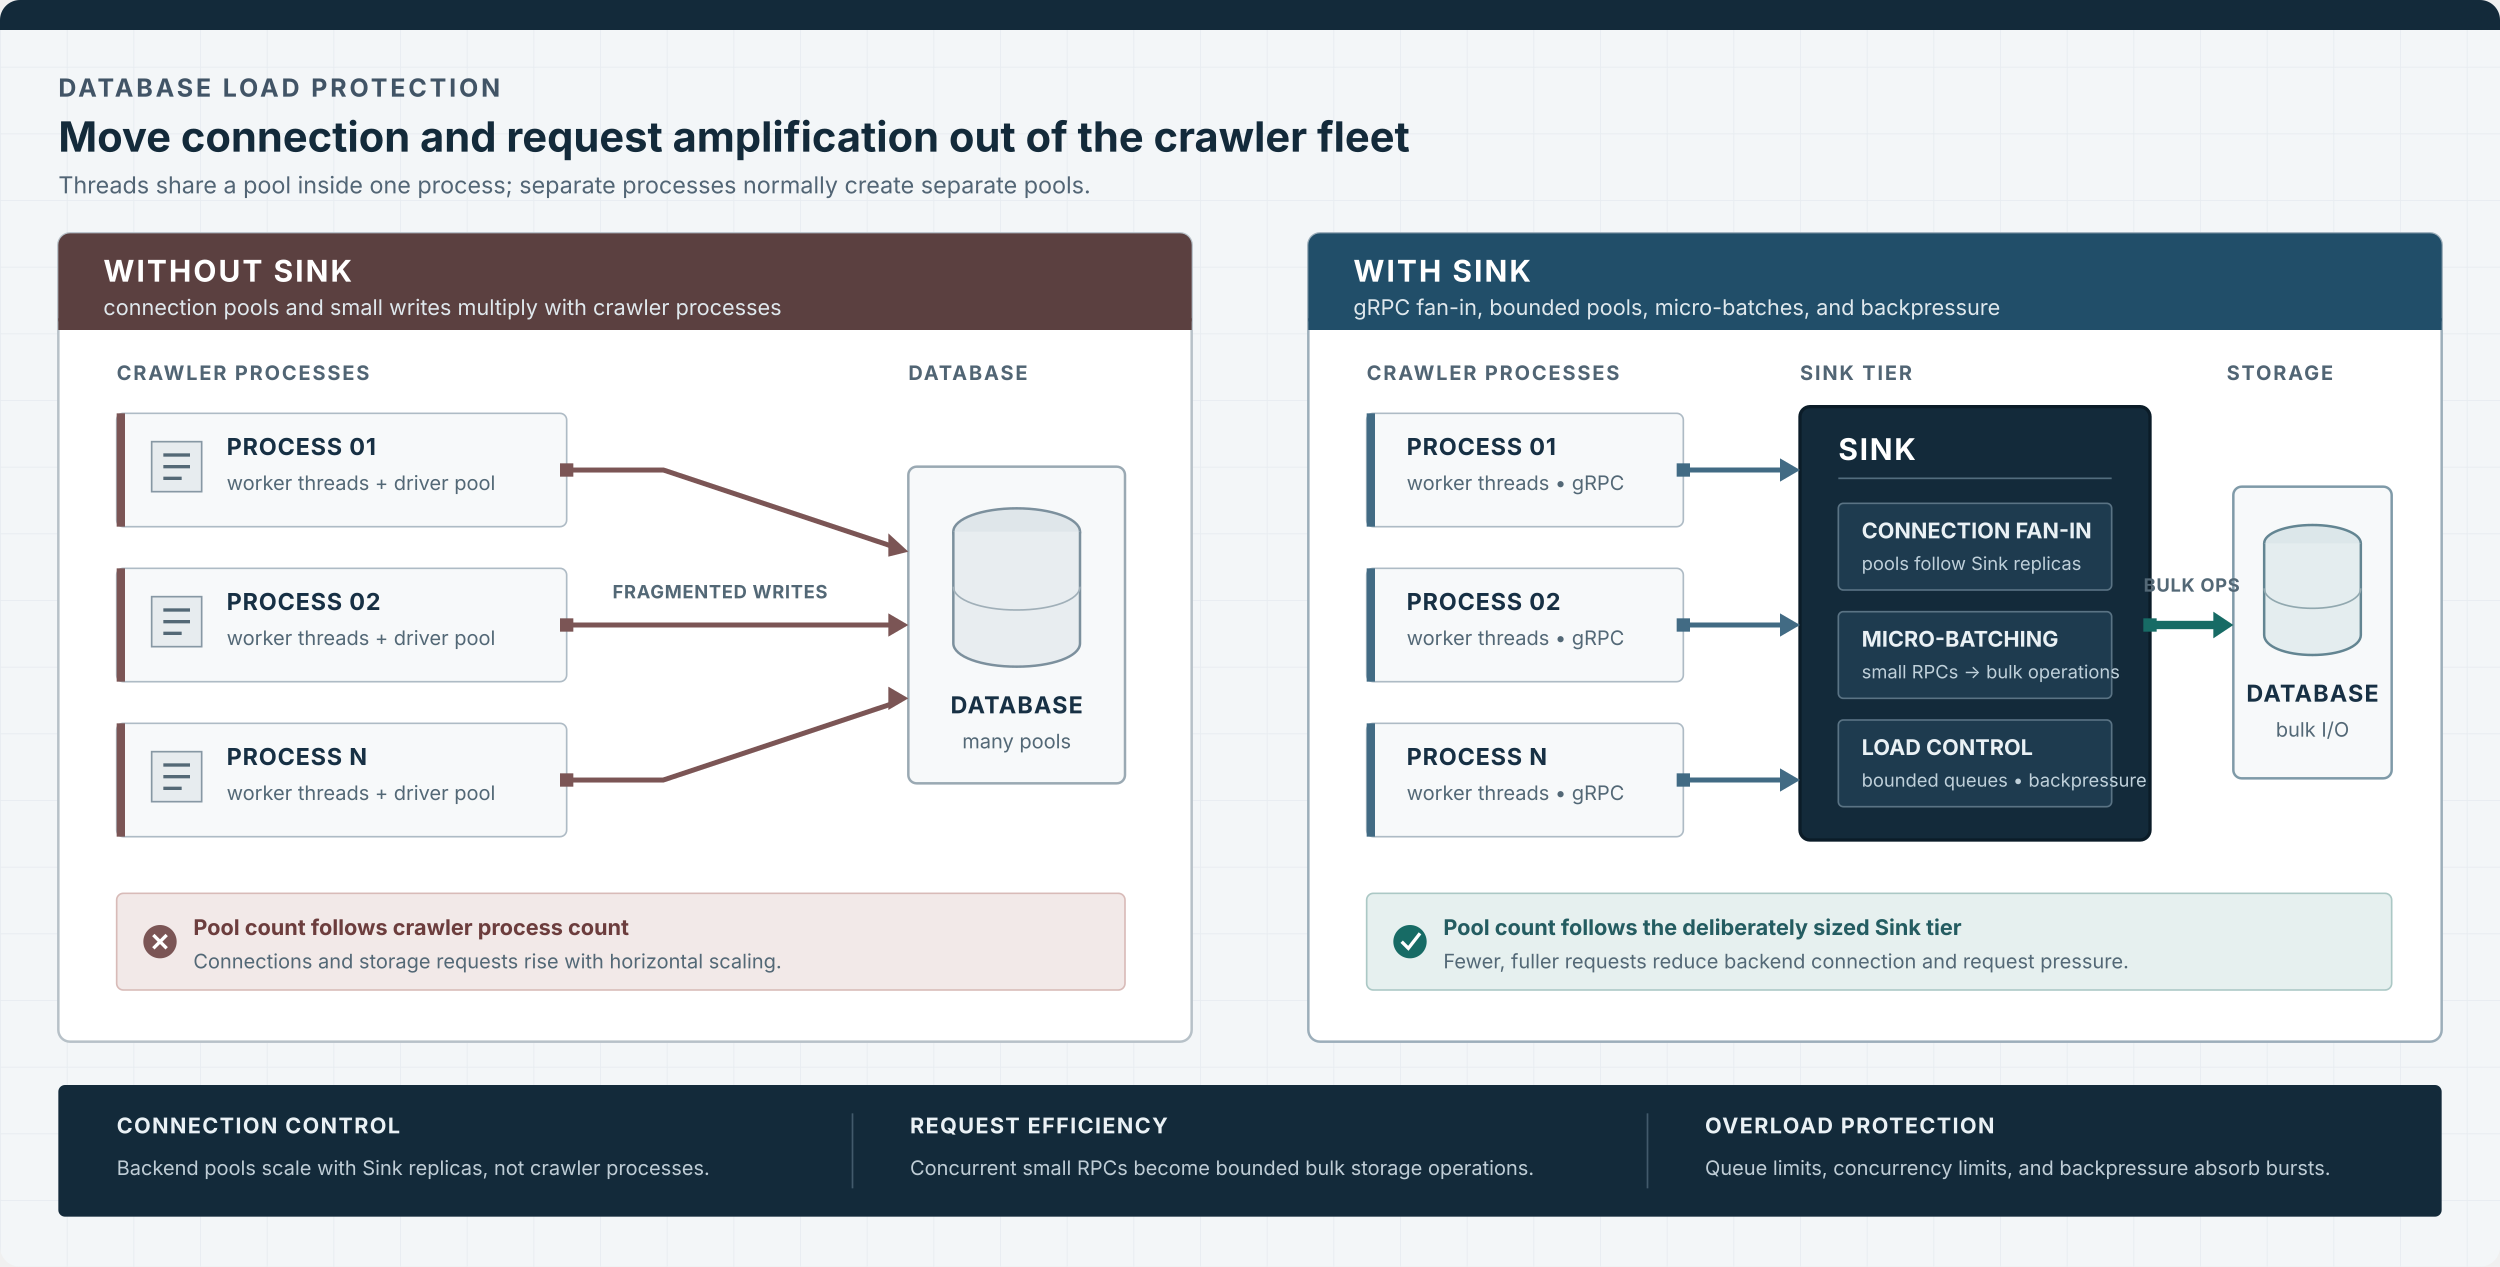
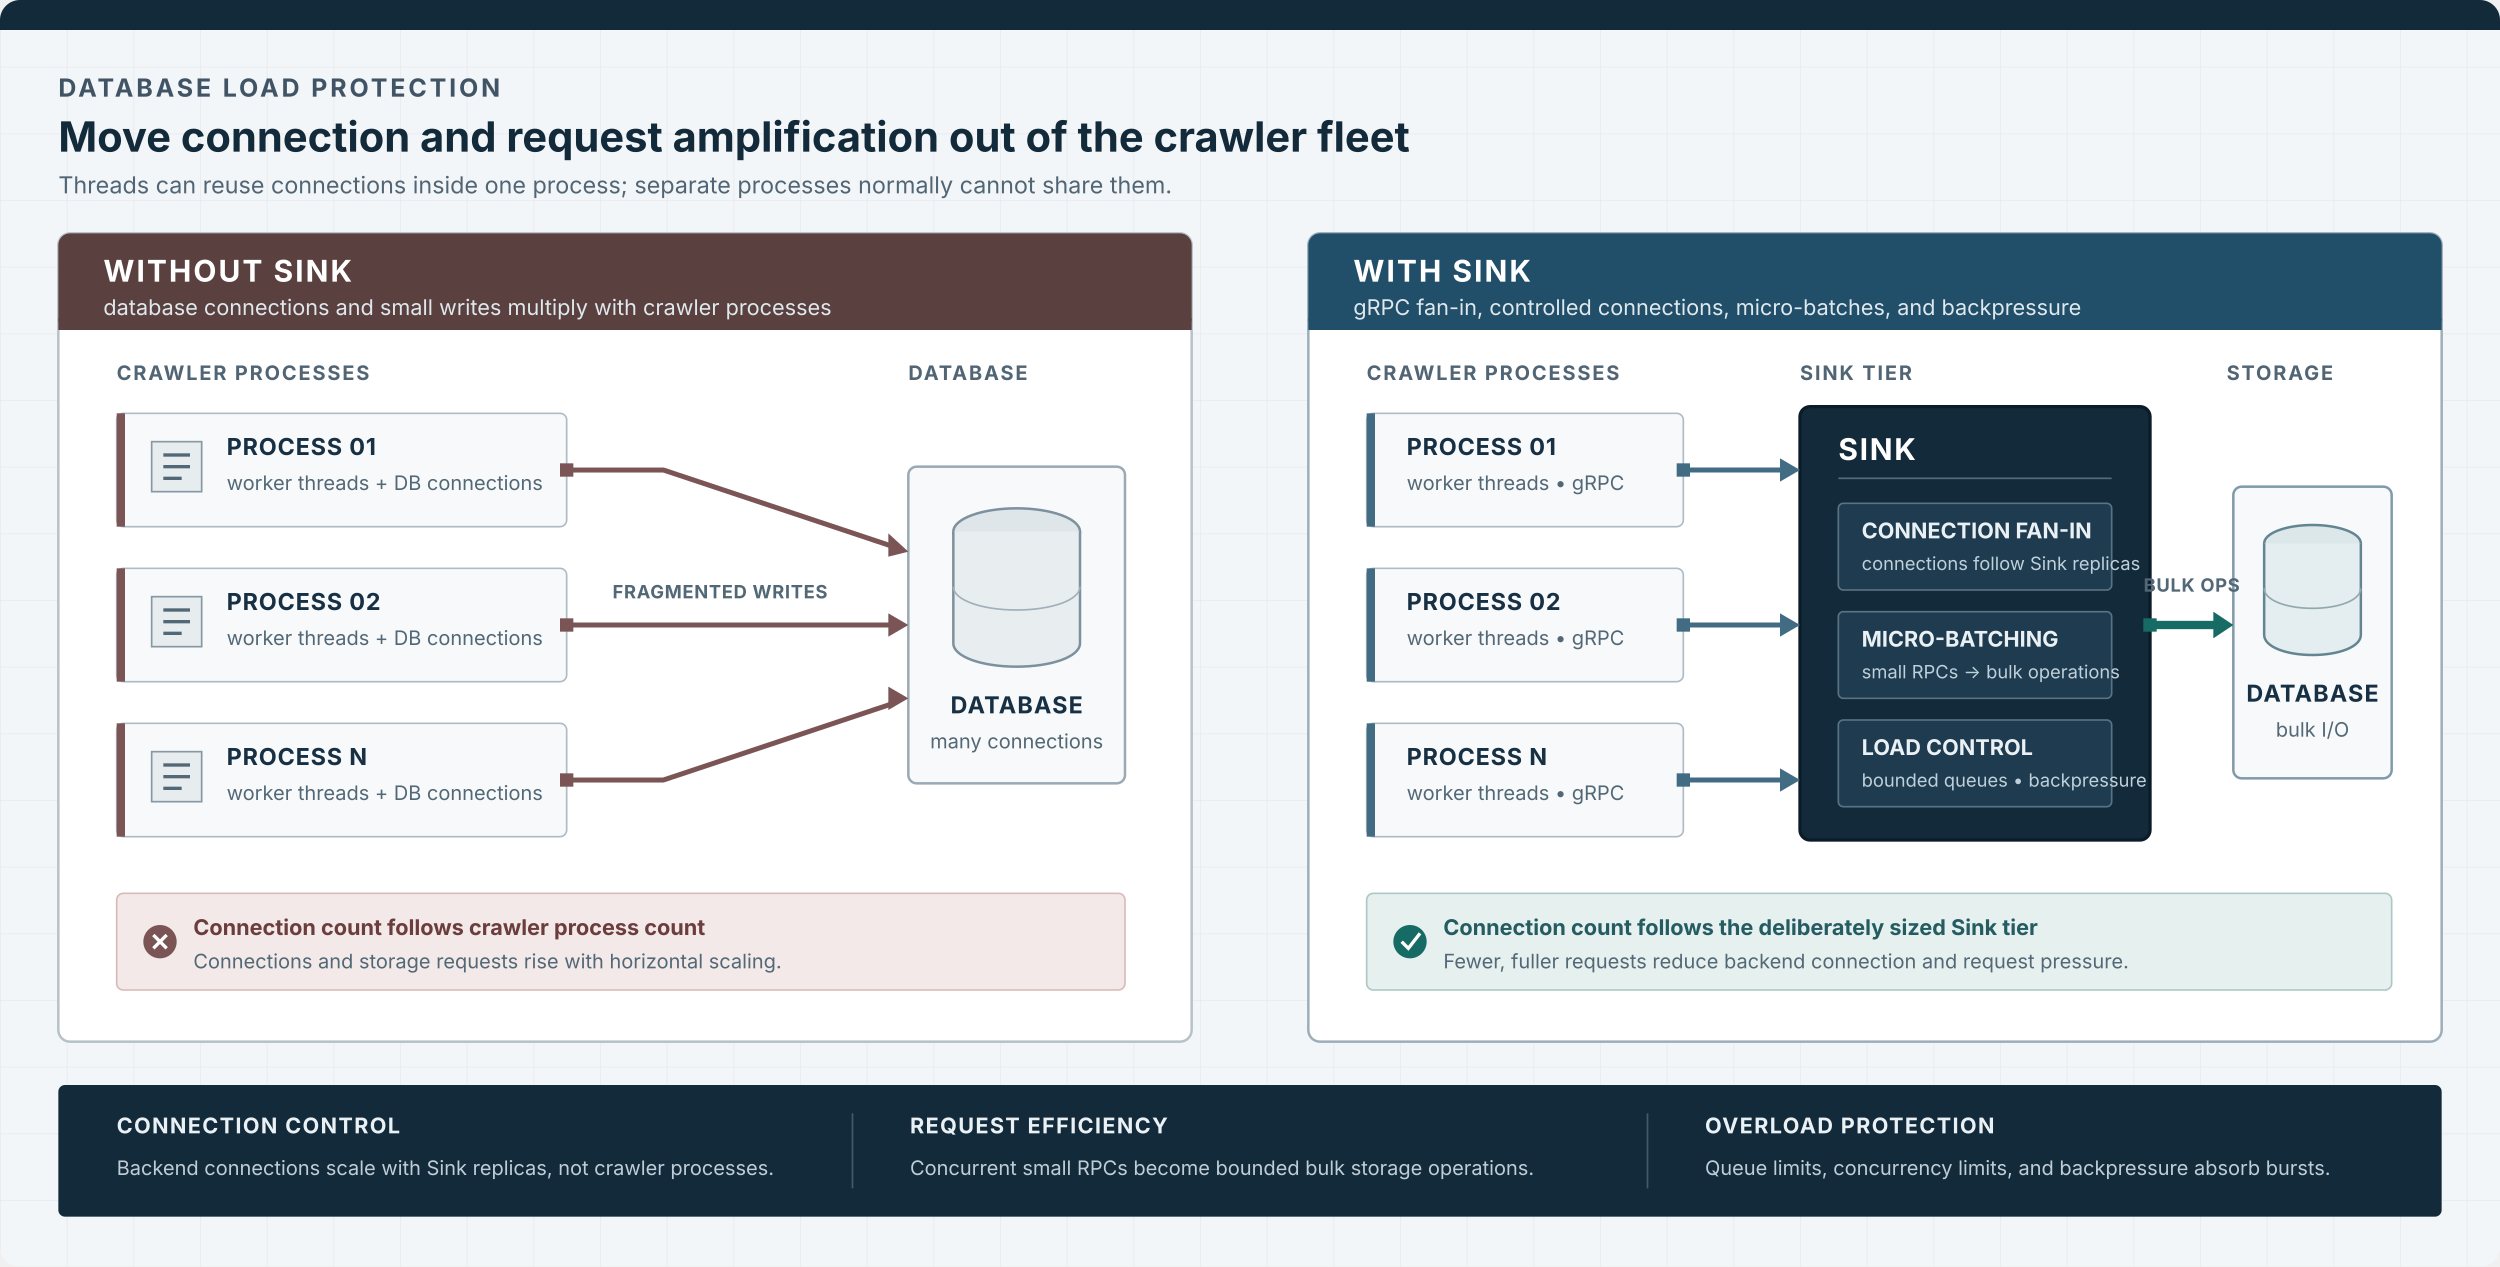
<svg xmlns="http://www.w3.org/2000/svg" width="1500" height="760" viewBox="0 0 1500 760" role="img" aria-labelledby="title description">
  <defs>
    <pattern id="grid" width="40" height="40" patternUnits="userSpaceOnUse">
      <path d="M40 0H0V40" fill="none" stroke="#d8e0e6" stroke-width="1" opacity="0.45" />
    </pattern>
    <style>
      text { font-family: Inter, ui-sans-serif, -apple-system, BlinkMacSystemFont, "Segoe UI", sans-serif; }
      .eyebrow { fill: #415466; font-size: 15px; font-weight: 700; letter-spacing: 1.7px; }
      .headline { fill: #132a3a; font-size: 25px; font-weight: 700; }
      .subhead { fill: #526575; font-size: 14px; }
      .panel-title { fill: #ffffff; font-size: 18px; font-weight: 700; letter-spacing: 1.2px; }
      .panel-note { fill: #dfe8ed; font-size: 13px; }
      .zone { fill: #516574; font-size: 12px; font-weight: 700; letter-spacing: 1.1px; }
      .process-title { fill: #173044; font-size: 14px; font-weight: 700; letter-spacing: 0.5px; }
      .process-copy { fill: #536876; font-size: 12px; }
      .sink-title { fill: #ffffff; font-size: 18px; font-weight: 700; letter-spacing: 1px; }
      .sink-step { fill: #eaf1f5; font-size: 13px; font-weight: 700; }
      .sink-copy { fill: #bfd0da; font-size: 11px; }
      .db-title { fill: #173044; font-size: 14px; font-weight: 700; letter-spacing: 0.7px; }
      .db-copy { fill: #536876; font-size: 12px; }
      .risk { fill: #6c3d3d; font-size: 13px; font-weight: 700; }
      .benefit { fill: #245c61; font-size: 13px; font-weight: 700; }
      .arrow-label { fill: #536876; font-size: 11px; font-weight: 700; letter-spacing: 0.4px; }
      .outcome-title { fill: #eaf1f5; font-size: 13px; font-weight: 700; letter-spacing: 0.8px; }
      .outcome-copy { fill: #bfcdd6; font-size: 12px; }
    </style>
  </defs>
  <rect width="1500" height="760" rx="12" fill="#f3f6f8" />
  <rect width="1500" height="760" rx="12" fill="url(#grid)" />
  <path d="M12 0H1488A12 12 0 0 1 1500 12V18H0V12A12 12 0 0 1 12 0Z" fill="#132a3a" />
  <text class="eyebrow" x="35" y="58">DATABASE LOAD PROTECTION</text>
  <text class="headline" x="35" y="91">Move connection and request amplification out of the crawler fleet</text>
-   <text class="subhead" x="35" y="116">Threads share a pool inside one process; separate processes normally create separate pools.</text>
+   <text class="subhead" x="35" y="116">Threads can reuse connections inside one process; separate processes normally cannot share them.</text>
  <g>
    <rect x="35" y="140" width="680" height="485" rx="7" fill="#ffffff" stroke="#b7c1c8" stroke-width="1.5" />
    <rect x="35" y="140" width="680" height="58" rx="7" fill="#5b4040" />
    <rect x="35" y="191" width="680" height="7" fill="#5b4040" />
    <text class="panel-title" x="62" y="169">WITHOUT SINK</text>
-     <text class="panel-note" x="62" y="189">connection pools and small writes multiply with crawler processes</text>
+     <text class="panel-note" x="62" y="189">database connections and small writes multiply with crawler processes</text>
    <text class="zone" x="70" y="228">CRAWLER PROCESSES</text>
    <text class="zone" x="545" y="228">DATABASE</text>
    <g>
      <rect x="70" y="248" width="270" height="68" rx="4" fill="#f7f9fa" stroke="#aebbc5" />
      <rect x="70" y="248" width="5" height="68" fill="#7b5555" />
      <rect x="91" y="265" width="30" height="30" fill="#e7ecef" stroke="#8798a4" />
      <path d="M98 273h16M98 280h16M98 287h11" stroke="#536876" stroke-width="2" />
      <text class="process-title" x="136" y="273">PROCESS 01</text>
-       <text class="process-copy" x="136" y="294">worker threads + driver pool</text>
+       <text class="process-copy" x="136" y="294">worker threads + DB connections</text>
      <rect x="70" y="341" width="270" height="68" rx="4" fill="#f7f9fa" stroke="#aebbc5" />
      <rect x="70" y="341" width="5" height="68" fill="#7b5555" />
      <rect x="91" y="358" width="30" height="30" fill="#e7ecef" stroke="#8798a4" />
      <path d="M98 366h16M98 373h16M98 380h11" stroke="#536876" stroke-width="2" />
      <text class="process-title" x="136" y="366">PROCESS 02</text>
-       <text class="process-copy" x="136" y="387">worker threads + driver pool</text>
+       <text class="process-copy" x="136" y="387">worker threads + DB connections</text>
      <rect x="70" y="434" width="270" height="68" rx="4" fill="#f7f9fa" stroke="#aebbc5" />
      <rect x="70" y="434" width="5" height="68" fill="#7b5555" />
      <rect x="91" y="451" width="30" height="30" fill="#e7ecef" stroke="#8798a4" />
      <path d="M98 459h16M98 466h16M98 473h11" stroke="#536876" stroke-width="2" />
      <text class="process-title" x="136" y="459">PROCESS N</text>
-       <text class="process-copy" x="136" y="480">worker threads + driver pool</text>
+       <text class="process-copy" x="136" y="480">worker threads + DB connections</text>
    </g>
    <g>
      <rect x="545" y="280" width="130" height="190" rx="5" fill="#f7f9fa" stroke="#9aa9b3" stroke-width="1.5" />
      <ellipse cx="610" cy="319" rx="38" ry="14" fill="#dfe6ea" stroke="#7c909d" stroke-width="1.5" />
      <path d="M572 319V386C572 394 589 400 610 400S648 394 648 386V319" fill="#e8edf0" stroke="#7c909d" stroke-width="1.5" />
      <path d="M572 352C572 360 589 366 610 366S648 360 648 352" fill="none" stroke="#a0afb8" />
      <text class="db-title" x="610" y="428" text-anchor="middle">DATABASE</text>
-       <text class="db-copy" x="610" y="449" text-anchor="middle">many pools</text>
+       <text class="db-copy" x="610" y="449" text-anchor="middle">many connections</text>
    </g>
    <g fill="none" stroke="#7b5555" stroke-width="3" stroke-linecap="square" stroke-linejoin="miter">
      <path d="M340 282H398L533 327" />
      <path d="M340 375H533" />
      <path d="M340 468H398L533 423" />
    </g>
    <g aria-hidden="true" fill="#7b5555">
      <rect x="336" y="278" width="8" height="8" />
      <rect x="336" y="371" width="8" height="8" />
      <rect x="336" y="464" width="8" height="8" />
      <polygon points="545,331 533,320 533,334" />
      <polygon points="545,375 533,368 533,382" />
      <polygon points="545,419 533,412 533,426" />
    </g>
    <text class="arrow-label" x="432" y="359" text-anchor="middle">FRAGMENTED WRITES</text>
    <rect x="70" y="536" width="605" height="58" rx="4" fill="#f2e9e8" stroke="#d8bbb8" />
    <circle cx="96" cy="565" r="10" fill="#7b5555" />
    <path d="M92 561l8 8M100 561l-8 8" stroke="#ffffff" stroke-width="2" />
-     <text class="risk" x="116" y="561">Pool count follows crawler process count</text>
+     <text class="risk" x="116" y="561">Connection count follows crawler process count</text>
    <text class="process-copy" x="116" y="581">Connections and storage requests rise with horizontal scaling.</text>
  </g>
  <g>
    <rect x="785" y="140" width="680" height="485" rx="7" fill="#ffffff" stroke="#9caeba" stroke-width="1.5" />
    <rect x="785" y="140" width="680" height="58" rx="7" fill="#214e69" />
    <rect x="785" y="191" width="680" height="7" fill="#214e69" />
    <text class="panel-title" x="812" y="169">WITH SINK</text>
-     <text class="panel-note" x="812" y="189">gRPC fan-in, bounded pools, micro-batches, and backpressure</text>
+     <text class="panel-note" x="812" y="189">gRPC fan-in, controlled connections, micro-batches, and backpressure</text>
    <text class="zone" x="820" y="228">CRAWLER PROCESSES</text>
    <text class="zone" x="1080" y="228">SINK TIER</text>
    <text class="zone" x="1336" y="228">STORAGE</text>
    <g>
      <rect x="820" y="248" width="190" height="68" rx="4" fill="#f7f9fa" stroke="#aebbc5" />
      <rect x="820" y="248" width="5" height="68" fill="#426b84" />
      <text class="process-title" x="844" y="273">PROCESS 01</text>
      <text class="process-copy" x="844" y="294">worker threads • gRPC</text>
      <rect x="820" y="341" width="190" height="68" rx="4" fill="#f7f9fa" stroke="#aebbc5" />
      <rect x="820" y="341" width="5" height="68" fill="#426b84" />
      <text class="process-title" x="844" y="366">PROCESS 02</text>
      <text class="process-copy" x="844" y="387">worker threads • gRPC</text>
      <rect x="820" y="434" width="190" height="68" rx="4" fill="#f7f9fa" stroke="#aebbc5" />
      <rect x="820" y="434" width="5" height="68" fill="#426b84" />
      <text class="process-title" x="844" y="459">PROCESS N</text>
      <text class="process-copy" x="844" y="480">worker threads • gRPC</text>
    </g>
    <g>
      <rect x="1080" y="244" width="210" height="260" rx="6" fill="#132a3a" stroke="#0b1c28" stroke-width="2" />
      <text class="sink-title" x="1103" y="276">SINK</text>
      <path d="M1103 287H1267" stroke="#536d7e" />
      <rect x="1103" y="302" width="164" height="52" rx="3" fill="#1e3b4f" stroke="#5a7384" />
      <text class="sink-step" x="1117" y="323">CONNECTION FAN-IN</text>
-       <text class="sink-copy" x="1117" y="342">pools follow Sink replicas</text>
+       <text class="sink-copy" x="1117" y="342">connections follow Sink replicas</text>
      <rect x="1103" y="367" width="164" height="52" rx="3" fill="#1e3b4f" stroke="#5a7384" />
      <text class="sink-step" x="1117" y="388">MICRO-BATCHING</text>
      <text class="sink-copy" x="1117" y="407">small RPCs → bulk operations</text>
      <rect x="1103" y="432" width="164" height="52" rx="3" fill="#1e3b4f" stroke="#5a7384" />
      <text class="sink-step" x="1117" y="453">LOAD CONTROL</text>
      <text class="sink-copy" x="1117" y="472">bounded queues • backpressure</text>
    </g>
    <g>
      <rect x="1340" y="292" width="95" height="175" rx="5" fill="#f7f9fa" stroke="#7f9aa8" stroke-width="1.5" />
      <ellipse cx="1387.5" cy="326" rx="29" ry="11" fill="#dce7ea" stroke="#638592" stroke-width="1.5" />
      <path d="M1358.5 326V381C1358.5 388 1371.5 393 1387.5 393S1416.5 388 1416.5 381V326" fill="#e4edef" stroke="#638592" stroke-width="1.5" />
      <path d="M1358.5 353C1358.5 360 1371.5 365 1387.5 365S1416.5 360 1416.5 353" fill="none" stroke="#91a8af" />
      <text class="db-title" x="1387.5" y="421" text-anchor="middle">DATABASE</text>
      <text class="db-copy" x="1387.5" y="442" text-anchor="middle">bulk I/O</text>
    </g>
    <g fill="none" stroke="#426b84" stroke-width="3" stroke-linecap="square">
      <path d="M1010 282H1068" />
      <path d="M1010 375H1068" />
      <path d="M1010 468H1068" />
    </g>
    <g aria-hidden="true" fill="#426b84">
      <rect x="1006" y="278" width="8" height="8" />
      <rect x="1006" y="371" width="8" height="8" />
      <rect x="1006" y="464" width="8" height="8" />
      <polygon points="1080,282 1068,275 1068,289" />
      <polygon points="1080,375 1068,368 1068,382" />
      <polygon points="1080,468 1068,461 1068,475" />
    </g>
    <path d="M1290 375H1328" fill="none" stroke="#176b65" stroke-width="5" stroke-linecap="square" />
    <rect x="1286" y="371" width="8" height="8" fill="#176b65" />
    <polygon points="1340,375 1328,367 1328,383" fill="#176b65" />
    <text class="arrow-label" x="1315" y="355" text-anchor="middle">BULK OPS</text>
    <rect x="820" y="536" width="615" height="58" rx="4" fill="#e6f0ef" stroke="#abc8c5" />
    <circle cx="846" cy="565" r="10" fill="#176b65" />
    <path d="M841 565l4 4 7-9" fill="none" stroke="#ffffff" stroke-width="2" />
-     <text class="benefit" x="866" y="561">Pool count follows the deliberately sized Sink tier</text>
+     <text class="benefit" x="866" y="561">Connection count follows the deliberately sized Sink tier</text>
    <text class="process-copy" x="866" y="581">Fewer, fuller requests reduce backend connection and request pressure.</text>
  </g>
  <g>
    <rect x="35" y="651" width="1430" height="79" rx="4" fill="#132a3a" />
    <path d="M511.5 668V713M988.5 668V713" stroke="#425a6b" />
    <text class="outcome-title" x="70" y="680">CONNECTION CONTROL</text>
-     <text class="outcome-copy" x="70" y="705">Backend pools scale with Sink replicas, not crawler processes.</text>
+     <text class="outcome-copy" x="70" y="705">Backend connections scale with Sink replicas, not crawler processes.</text>
    <text class="outcome-title" x="546" y="680">REQUEST EFFICIENCY</text>
    <text class="outcome-copy" x="546" y="705">Concurrent small RPCs become bounded bulk storage operations.</text>
    <text class="outcome-title" x="1023" y="680">OVERLOAD PROTECTION</text>
    <text class="outcome-copy" x="1023" y="705">Queue limits, concurrency limits, and backpressure absorb bursts.</text>
  </g>
</svg>
